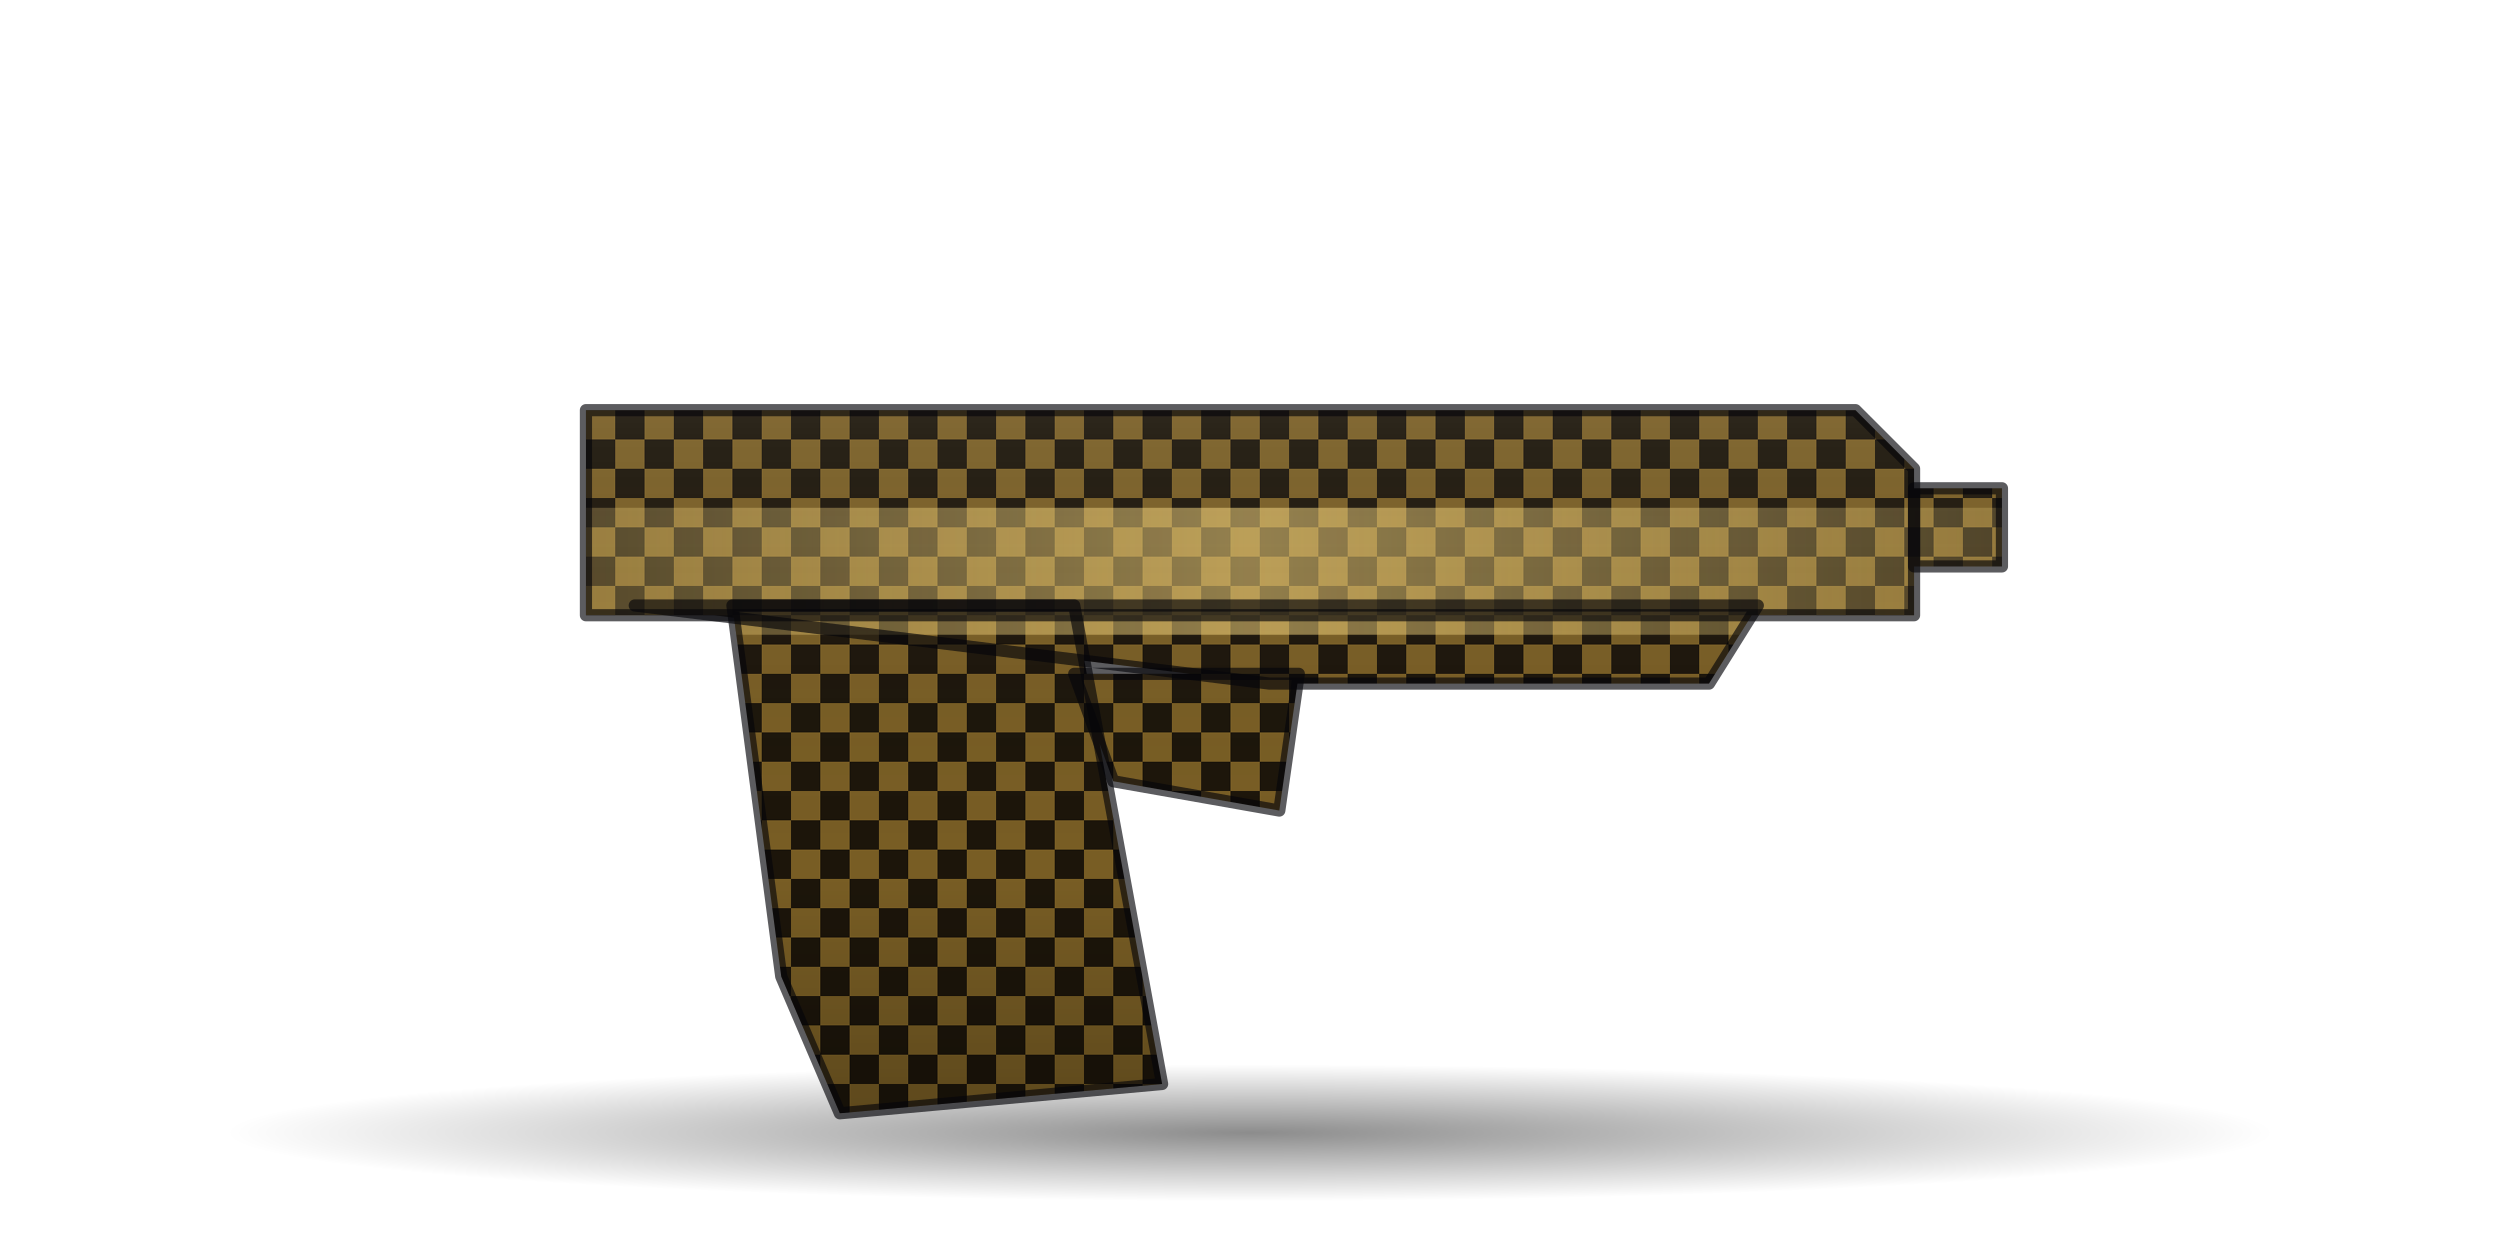
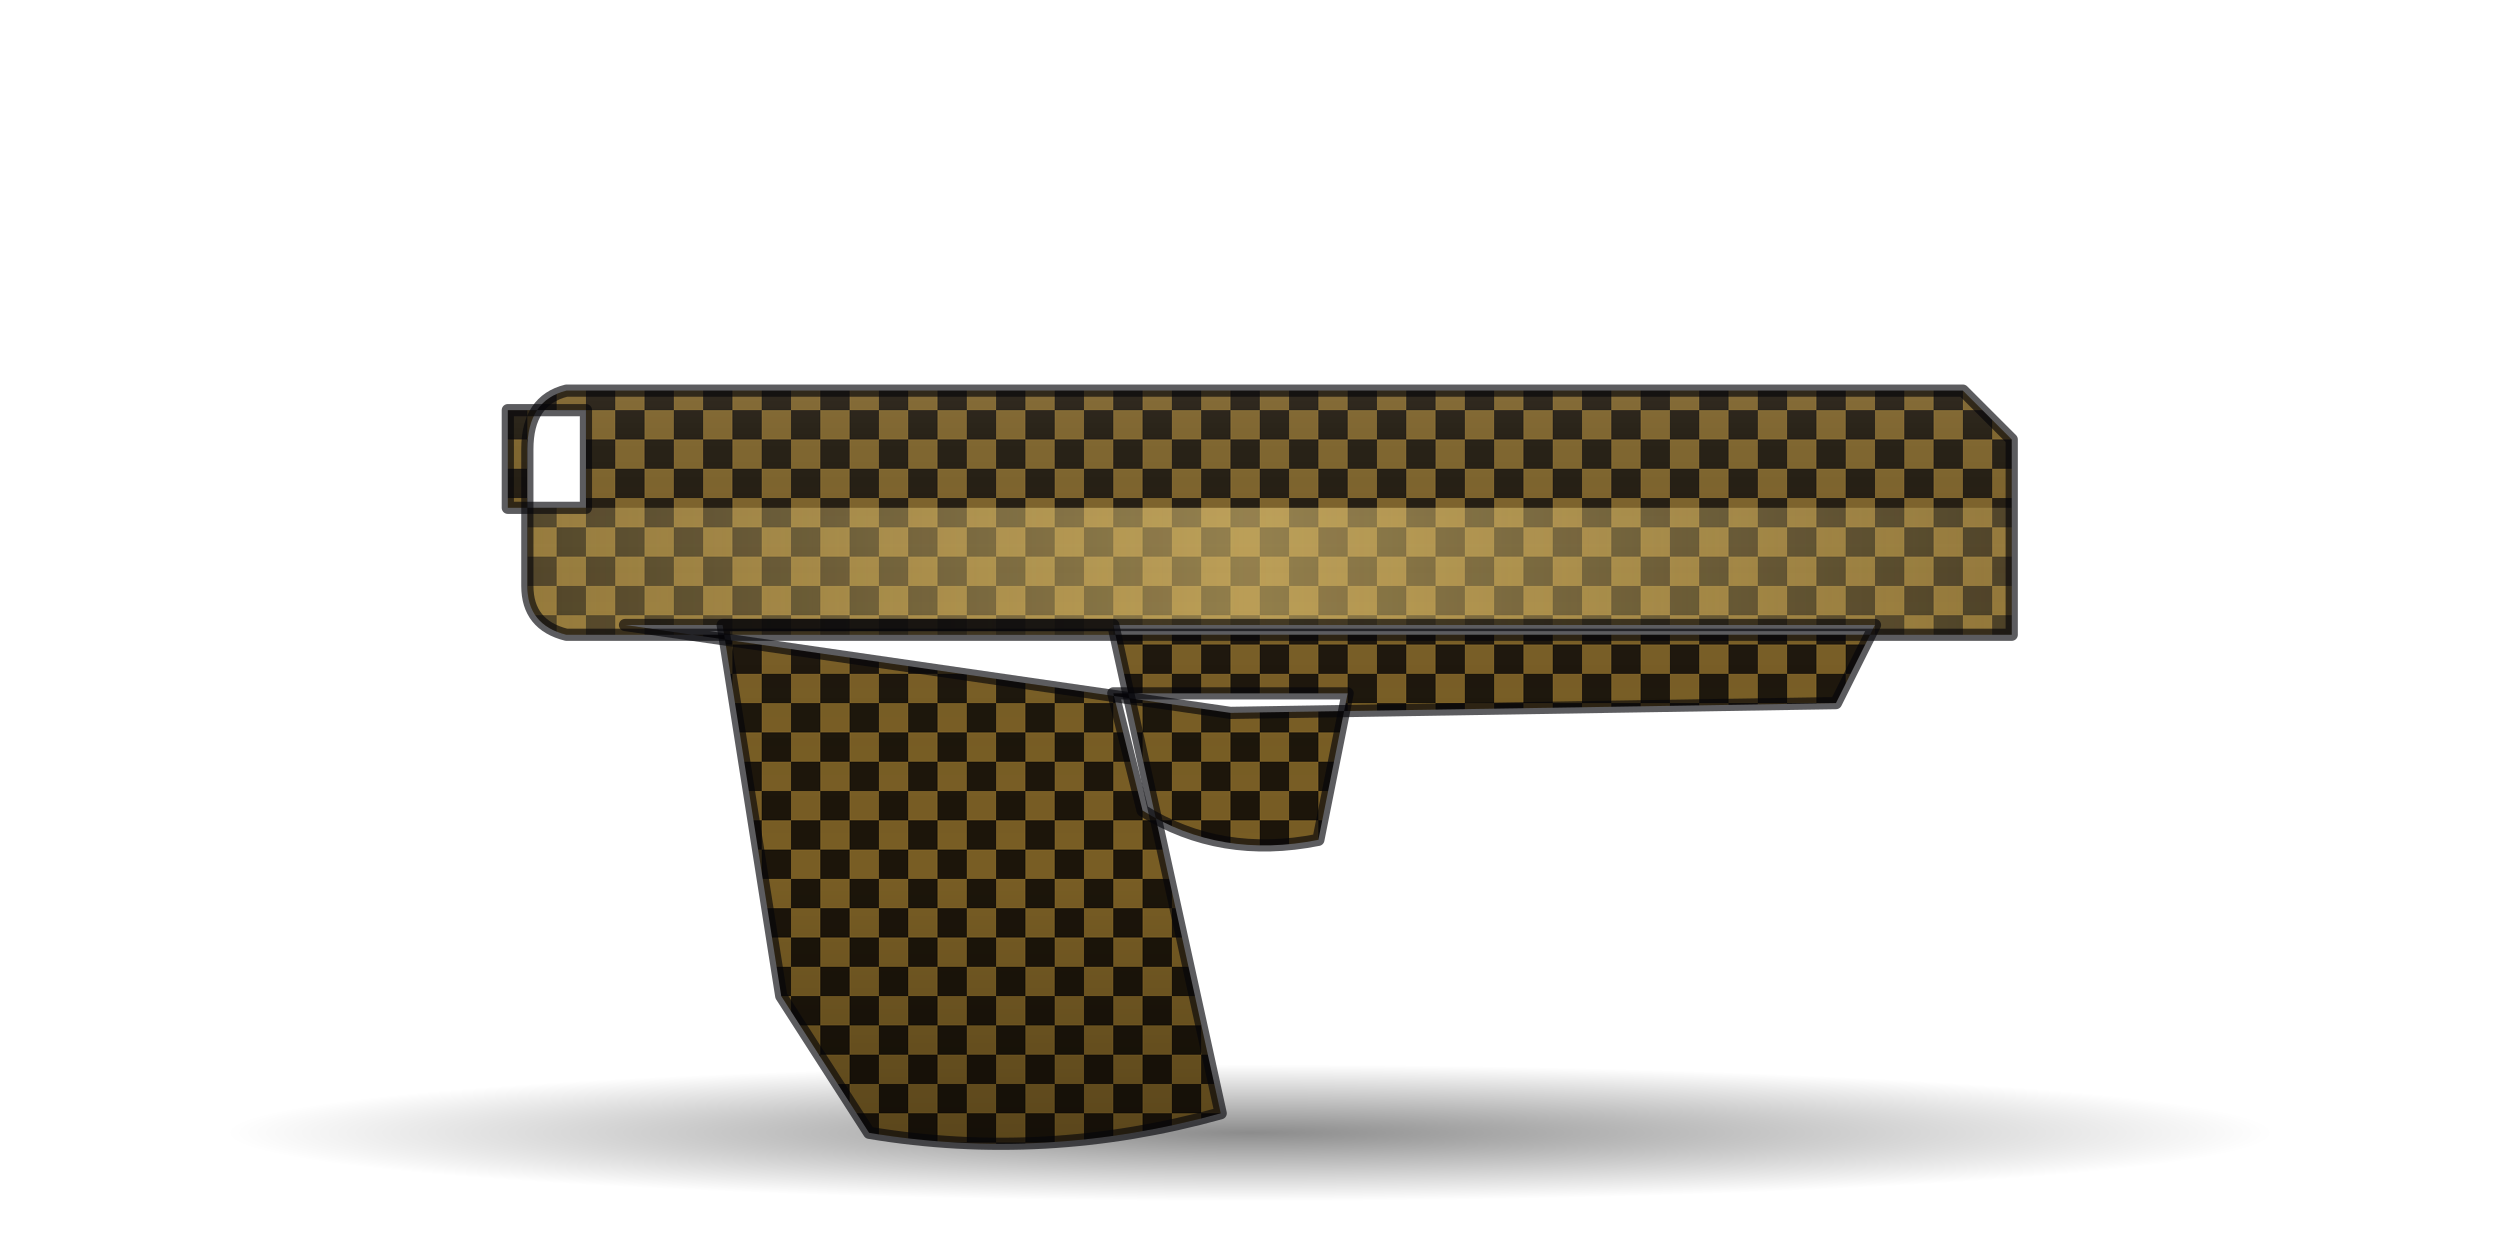
<svg xmlns="http://www.w3.org/2000/svg" viewBox="0 0 512 256" width="512" height="256">
  <defs>
    <pattern id="ppistolgildedframe" width="12" height="12" patternUnits="userSpaceOnUse">
      <rect width="12" height="12" fill="#1c150a" />
      <rect width="6" height="6" fill="#8f6f2a" opacity=".8" />
      <rect x="6" y="6" width="6" height="6" fill="#8f6f2a" opacity=".8" />
    </pattern>
    <linearGradient id="ppistolgildedframeg" x1="0" x2="1">
      <stop offset="0" stop-color="#f2d27a" stop-opacity="0" />
      <stop offset=".5" stop-color="#f2d27a" stop-opacity=".55" />
      <stop offset="1" stop-color="#f2d27a" stop-opacity="0" />
    </linearGradient>
    <clipPath id="cpistolgildedframe">
-       <polygon points="120,84 380,84 392,96 392,126 120,126" />
-       <polygon points="130,124 360,124 350,140 260,140" />
-       <polygon points="150,124 220,124 238,222 172,228 160,200" />
-       <polygon points="220,138 266,138 262,166 228,160" />
-       <polygon points="392,100 410,100 410,116 392,116" />
+       <path d="M116 80 L402 80 L412 90 L412 130 L116 130 Q108 128 108 120 L108 92 Q108 82 116 80 Z" fill-rule="evenodd" clip-rule="evenodd" />
+       <polygon points="104,84 120,84 120,104 104,104" />
+       <polygon points="128,128 384,128 376,144 252,146" />
+       <path d="M148 128 L228 128 L250 228 Q214 238 178 232 L160 204 Z" fill-rule="evenodd" clip-rule="evenodd" />
+       <path d="M228 142 L276 142 L270 172 Q250 176 234 166 Z" fill-rule="evenodd" clip-rule="evenodd" />
    </clipPath>
    <linearGradient id="hpistolgildedframe" x1="0" y1="0" x2="0" y2="1">
      <stop offset="0" stop-color="#fff" stop-opacity=".38" />
      <stop offset=".35" stop-color="#fff" stop-opacity=".06" />
      <stop offset=".7" stop-color="#000" stop-opacity="0" />
      <stop offset="1" stop-color="#000" stop-opacity=".35" />
    </linearGradient>
    <radialGradient id="spistolgildedframe" cx=".5" cy=".5" r=".5">
      <stop offset="0" stop-color="#000" stop-opacity=".45" />
      <stop offset="1" stop-color="#000" stop-opacity="0" />
    </radialGradient>
  </defs>
  <ellipse cx="256" cy="232" rx="210" ry="14" fill="url(#spistolgildedframe)" />
  <g clip-path="url(#cpistolgildedframe)">
    <rect width="512" height="256" fill="url(#ppistolgildedframe)" />
    <rect y="104" width="512" height="26" fill="url(#ppistolgildedframeg)" />
    <rect width="512" height="256" fill="url(#hpistolgildedframe)" />
  </g>
-   <polygon points="120,84 380,84 392,96 392,126 120,126" fill="none" stroke="#05060a" stroke-opacity=".65" stroke-width="2.5" stroke-linejoin="round" />
-   <polygon points="130,124 360,124 350,140 260,140" fill="none" stroke="#05060a" stroke-opacity=".65" stroke-width="2.5" stroke-linejoin="round" />
-   <polygon points="150,124 220,124 238,222 172,228 160,200" fill="none" stroke="#05060a" stroke-opacity=".65" stroke-width="2.5" stroke-linejoin="round" />
-   <polygon points="220,138 266,138 262,166 228,160" fill="none" stroke="#05060a" stroke-opacity=".65" stroke-width="2.5" stroke-linejoin="round" />
-   <polygon points="392,100 410,100 410,116 392,116" fill="none" stroke="#05060a" stroke-opacity=".65" stroke-width="2.5" stroke-linejoin="round" />
+   <path d="M116 80 L402 80 L412 90 L412 130 L116 130 Q108 128 108 120 L108 92 Q108 82 116 80 Z" fill-rule="evenodd" clip-rule="evenodd" fill="none" stroke="#05060a" stroke-opacity=".65" stroke-width="2.5" stroke-linejoin="round" />
+   <polygon points="104,84 120,84 120,104 104,104" fill="none" stroke="#05060a" stroke-opacity=".65" stroke-width="2.5" stroke-linejoin="round" />
+   <polygon points="128,128 384,128 376,144 252,146" fill="none" stroke="#05060a" stroke-opacity=".65" stroke-width="2.5" stroke-linejoin="round" />
+   <path d="M148 128 L228 128 L250 228 Q214 238 178 232 L160 204 Z" fill-rule="evenodd" clip-rule="evenodd" fill="none" stroke="#05060a" stroke-opacity=".65" stroke-width="2.5" stroke-linejoin="round" />
+   <path d="M228 142 L276 142 L270 172 Q250 176 234 166 Z" fill-rule="evenodd" clip-rule="evenodd" fill="none" stroke="#05060a" stroke-opacity=".65" stroke-width="2.5" stroke-linejoin="round" />
</svg>
